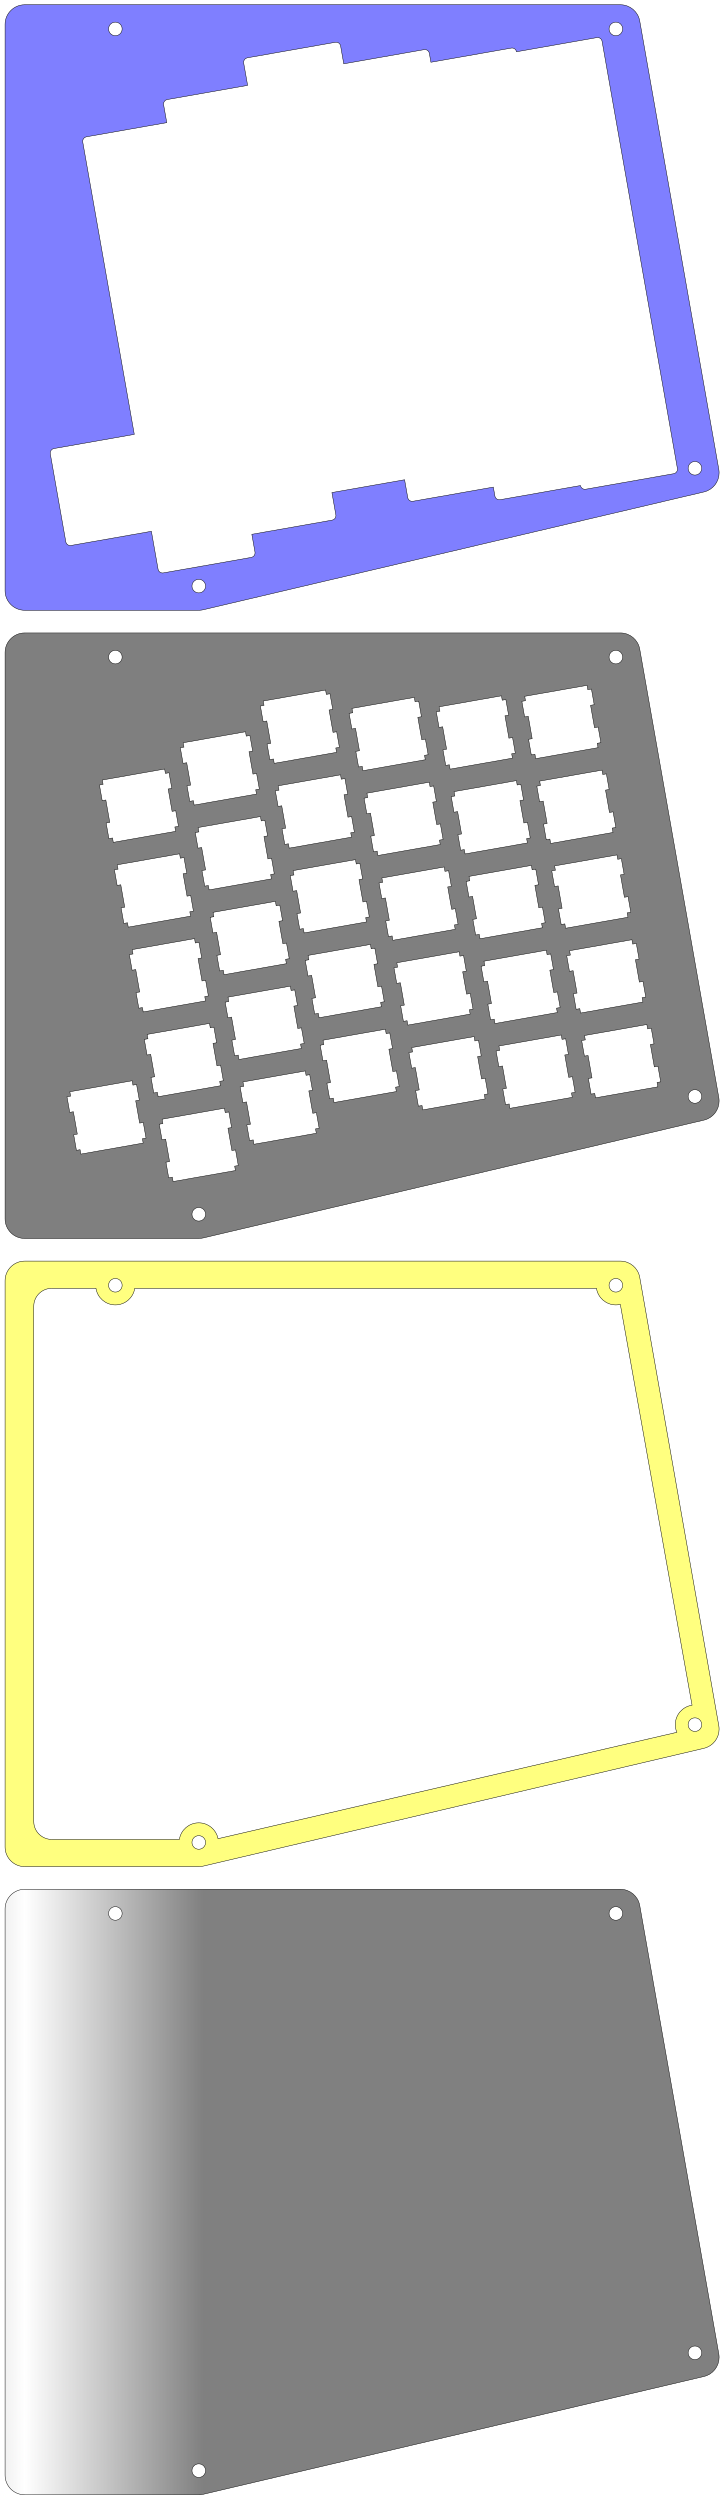
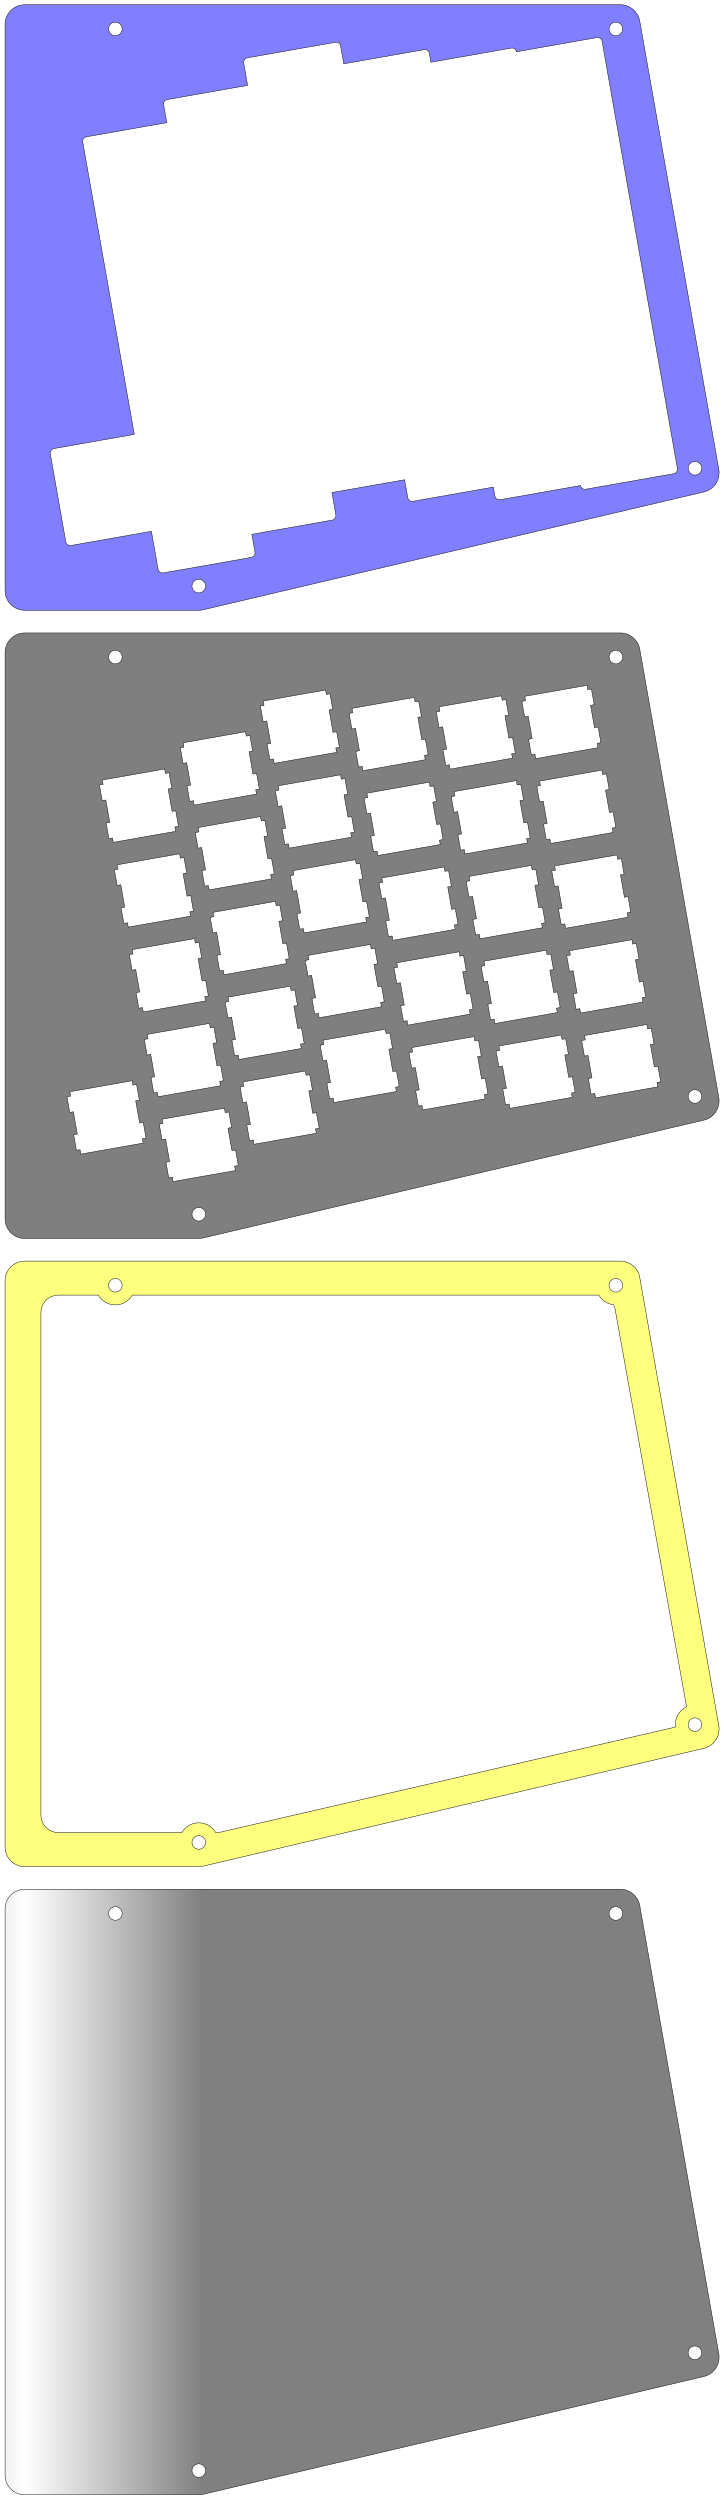
<svg xmlns="http://www.w3.org/2000/svg" height="2084.635" stroke-opacity="1" viewBox="0 0 603 2085" font-size="1" width="603.429" stroke="rgb(0,0,0)" version="1.1">
  <defs />
  <defs>
    <linearGradient x2="39.389" y1="0" gradientUnits="userSpaceOnUse" spreadMethod="pad" gradientTransform="matrix(3.7795,-0,0,-3.7795,20.3464,2028.209)" id="gradient0" y2="0" x1="-39.389">
      <stop stop-opacity="1" offset="0" stop-color="rgb(128,128,128)" />
      <stop stop-opacity="1" offset="0.5" stop-color="rgb(255,255,255)" />
      <stop stop-opacity="1" offset="1" stop-color="rgb(128,128,128)" />
    </linearGradient>
  </defs>
  <g stroke-linejoin="miter" stroke-opacity="1.0" fill-opacity="1" stroke="rgb(0,0,0)" stroke-width="0.378" fill="url(#gradient0)" stroke-linecap="butt" stroke-miterlimit="10.0">
    <path d="M 3.969,1592.043 c 0,-9.045 7.333,-16.378 16.378 -16.378c 165.597,-0 331.194,-0 496.791 -0c 7.948,-0 14.749,5.707 16.129 13.534c 21.981,124.661 43.962,249.321 65.943 373.982c 0.169,0.96 0.251,1.916 0.251 2.86c 0,7.465 -5.123,14.161 -12.629 15.927c -139.191,32.755 -278.381,65.509 -417.572 98.263c -1.23,0.289 -2.489,0.435 -3.752 0.435c -48.387,-0 -96.775,-0 -145.162 -0c -9.045,-0 -16.378,-7.333 -16.378 -16.378c 0,-157.415 0,-314.83 -0 -472.245ZM 90.268,1595.822 c 0,3.131 2.538,5.669 5.669 5.669c 3.131,-0 5.669,-2.538 5.669 -5.669c 0,-3.131 -2.538,-5.669 -5.669 -5.669c -3.131,-0 -5.669,2.538 -5.669 5.669ZM 159.839,2060.509 c 0,3.131 2.538,5.669 5.669 5.669c 3.131,-0 5.669,-2.538 5.669 -5.669c 0,-3.131 -2.538,-5.669 -5.669 -5.669c -3.131,-0 -5.669,2.538 -5.669 5.669ZM 507.688,1595.822 c 0,3.131 2.538,5.669 5.669 5.669c 3.131,-0 5.669,-2.538 5.669 -5.669c 0,-3.131 -2.538,-5.669 -5.669 -5.669c -3.131,-0 -5.669,2.538 -5.669 5.669ZM 573.631,1962.245 c 0,3.131 2.538,5.669 5.669 5.669c 3.131,-0 5.669,-2.538 5.669 -5.669c 0,-3.131 -2.538,-5.669 -5.669 -5.669c -3.131,-0 -5.669,2.538 -5.669 5.669Z" />
  </g>
  <g stroke-linejoin="miter" stroke-opacity="1.0" fill-opacity="0.5" stroke="rgb(0,0,0)" stroke-width="0.378" fill="rgb(255,255,0)" stroke-linecap="butt" stroke-miterlimit="10.0">
-     <path d="M 3.969,1068.144 c 0,-9.045 7.333,-16.378 16.378 -16.378c 165.597,-0 331.194,-0 496.791 -0c 7.948,-0 14.749,5.707 16.129 13.534c 21.981,124.661 43.962,249.321 65.943 373.982c 0.169,0.96 0.251,1.916 0.251 2.86c 0,7.465 -5.123,14.161 -12.629 15.927c -139.191,32.755 -278.381,65.509 -417.572 98.263c -1.23,0.289 -2.489,0.435 -3.752 0.435c -48.387,-0 -96.775,-0 -145.162 -0c -9.045,-0 -16.378,-7.333 -16.378 -16.378c 0,-157.415 0,-314.83 -0 -472.245ZM 27.893,1089.35 c 0,143.278 0,286.555 0 429.833c 0,8.233 6.774,14.907 15.131 14.907c 35.433,-0 70.867,-0 106.3 -0c 1.212,-7.849 7.997,-13.858 16.185 -13.858c 7.97,-0 14.61,5.692 16.076 13.233c 127.546,-29.571 255.092,-59.142 382.638 -88.713c -0.837,-1.968 -1.3,-4.133 -1.3 -6.405c 0,-8.23 6.071,-15.043 13.979 -16.203c -19.941,-111.422 -39.883,-222.844 -59.824 -334.266c -1.195,0.278 -2.441,0.424 -3.72 0.424c -8.188,-0 -14.973,-6.009 -16.185 -13.858c -128.35,-0 -256.7,-0 -385.05 -0c -1.212,7.849 -7.997,13.858 -16.185 13.858c -8.188,-0 -14.973,-6.009 -16.185 -13.858c -12.243,-0 -24.485,-0 -36.728 -0c -8.356,-0 -15.131,6.674 -15.131 14.907ZM 90.268,1071.924 c 0,3.131 2.538,5.669 5.669 5.669c 3.131,-0 5.669,-2.538 5.669 -5.669c 0,-3.131 -2.538,-5.669 -5.669 -5.669c -3.131,-0 -5.669,2.538 -5.669 5.669ZM 159.839,1536.61 c 0,3.131 2.538,5.669 5.669 5.669c 3.131,-0 5.669,-2.538 5.669 -5.669c 0,-3.131 -2.538,-5.669 -5.669 -5.669c -3.131,-0 -5.669,2.538 -5.669 5.669ZM 507.688,1071.924 c 0,3.131 2.538,5.669 5.669 5.669c 3.131,-0 5.669,-2.538 5.669 -5.669c 0,-3.131 -2.538,-5.669 -5.669 -5.669c -3.131,-0 -5.669,2.538 -5.669 5.669ZM 573.631,1438.347 c 0,3.131 2.538,5.669 5.669 5.669c 3.131,-0 5.669,-2.538 5.669 -5.669c 0,-3.131 -2.538,-5.669 -5.669 -5.669c -3.131,-0 -5.669,2.538 -5.669 5.669Z" />
+     <path d="M 3.969,1068.144 c 0,-9.045 7.333,-16.378 16.378 -16.378c 165.597,-0 331.194,-0 496.791 -0c 7.948,-0 14.749,5.707 16.129 13.534c 21.981,124.661 43.962,249.321 65.943 373.982c 0.169,0.96 0.251,1.916 0.251 2.86c 0,7.465 -5.123,14.161 -12.629 15.927c -139.191,32.755 -278.381,65.509 -417.572 98.263c -1.23,0.289 -2.489,0.435 -3.752 0.435c -48.387,-0 -96.775,-0 -145.162 -0c -9.045,-0 -16.378,-7.333 -16.378 -16.378c 0,-157.415 0,-314.83 -0 -472.245ZM 33.874,1094.652 c 0,139.743 0,279.486 0 419.23c 0,8.03 6.635,14.539 14.819 14.539c 34.21,-0 68.419,-0 102.629 -0c 2.832,-4.895 8.125,-8.189 14.187 -8.189c 6.062,-0 11.355,3.294 14.187 8.189c 0.113,-0 0.226,-0 0.34 -0c 1.143,-0 2.282,-0.13 3.394 -0.387c 125.939,-29.077 251.878,-58.155 377.817 -87.232c 0.614,-0.142 1.211,-0.319 1.788 -0.53c -0.074,-0.632 -0.112,-1.274 -0.112 -1.926c 0,-6.555 3.851,-12.211 9.414 -14.828c -19.852,-110.464 -39.704,-220.928 -59.556 -331.391c -0.251,-1.396 -0.7,-2.716 -1.315 -3.934c -5.247,-0.603 -9.74,-3.687 -12.276 -8.048c -0.332,-0.022 -0.666,-0.033 -1.002 -0.033c -129.355,-0 -258.709,-0 -388.063 -0c -2.832,4.895 -8.125,8.189 -14.187 8.189c -6.062,-0 -11.355,-3.294 -14.187 -8.189c -11.019,-0 -22.038,-0 -33.057 -0c -8.184,-0 -14.819,6.51 -14.819 14.539ZM 90.268,1071.924 c 0,3.131 2.538,5.669 5.669 5.669c 3.131,-0 5.669,-2.538 5.669 -5.669c 0,-3.131 -2.538,-5.669 -5.669 -5.669c -3.131,-0 -5.669,2.538 -5.669 5.669ZM 159.839,1536.61 c 0,3.131 2.538,5.669 5.669 5.669c 3.131,-0 5.669,-2.538 5.669 -5.669c 0,-3.131 -2.538,-5.669 -5.669 -5.669c -3.131,-0 -5.669,2.538 -5.669 5.669ZM 507.688,1071.924 c 0,3.131 2.538,5.669 5.669 5.669c 3.131,-0 5.669,-2.538 5.669 -5.669c 0,-3.131 -2.538,-5.669 -5.669 -5.669c -3.131,-0 -5.669,2.538 -5.669 5.669ZM 573.631,1438.347 c 0,3.131 2.538,5.669 5.669 5.669c 3.131,-0 5.669,-2.538 5.669 -5.669c 0,-3.131 -2.538,-5.669 -5.669 -5.669c -3.131,-0 -5.669,2.538 -5.669 5.669Z" />
  </g>
  <g stroke-linejoin="miter" stroke-opacity="1.0" fill-opacity="0.5" stroke="rgb(0,0,0)" stroke-width="0.378" fill="rgb(0,0,0)" stroke-linecap="butt" stroke-miterlimit="10.0">
    <path d="M 3.969,544.245 c 0,-9.045 7.333,-16.378 16.378 -16.378c 165.597,-0 331.194,-0 496.791 -0c 7.948,-0 14.749,5.707 16.129 13.534c 21.981,124.661 43.962,249.321 65.943 373.982c 0.169,0.96 0.251,1.916 0.251 2.86c 0,7.465 -5.123,14.161 -12.629 15.927c -139.191,32.755 -278.381,65.509 -417.572 98.263c -1.23,0.289 -2.489,0.435 -3.752 0.435c -48.387,-0 -96.775,-0 -145.162 -0c -9.045,-0 -16.378,-7.333 -16.378 -16.378c 0,-157.415 0,-314.83 -0 -472.245ZM 55.589,914.693 c 0.766,4.343 1.532,8.685 2.297 13.028c 1.008,-0.178 2.017,-0.356 3.025 -0.533c 1.096,6.215 2.192,12.429 3.287 18.644c -1.008,0.178 -2.017,0.356 -3.025 0.533c 0.766,4.343 1.532,8.685 2.297 13.028c 1.008,-0.178 2.017,-0.356 3.025 -0.533c 0.214,1.216 0.429,2.433 0.643 3.649c 17.333,-3.056 34.665,-6.112 51.998 -9.169c -0.214,-1.216 -0.429,-2.433 -0.643 -3.649c 1.008,-0.178 2.017,-0.356 3.025 -0.533c -0.766,-4.343 -1.531,-8.685 -2.297 -13.028c -1.008,0.178 -2.017,0.356 -3.025 0.533c -1.096,-6.215 -2.192,-12.429 -3.287 -18.644c 1.008,-0.178 2.017,-0.356 3.025 -0.533c -0.766,-4.343 -1.531,-8.685 -2.297 -13.028c -1.008,0.178 -2.017,0.356 -3.025 0.533c -0.214,-1.216 -0.429,-2.433 -0.643 -3.649c -17.333,3.056 -34.665,6.112 -51.998 9.169c 0.214,1.216 0.429,2.433 0.643 3.649c -1.008,0.178 -2.017,0.356 -3.025 0.533ZM 82.664,654.703 c 0.766,4.343 1.531,8.685 2.297 13.028c 1.008,-0.178 2.017,-0.356 3.025 -0.533c 1.096,6.215 2.192,12.429 3.287 18.644c -1.008,0.178 -2.017,0.356 -3.025 0.533c 0.766,4.343 1.531,8.685 2.297 13.028c 1.008,-0.178 2.017,-0.356 3.025 -0.533c 0.214,1.216 0.429,2.433 0.643 3.649c 17.333,-3.056 34.665,-6.112 51.998 -9.169c -0.214,-1.216 -0.429,-2.433 -0.643 -3.649c 1.008,-0.178 2.017,-0.356 3.025 -0.533c -0.766,-4.343 -1.532,-8.685 -2.297 -13.028c -1.008,0.178 -2.017,0.356 -3.025 0.533c -1.096,-6.215 -2.192,-12.429 -3.287 -18.644c 1.008,-0.178 2.017,-0.356 3.025 -0.533c -0.766,-4.343 -1.532,-8.685 -2.297 -13.028c -1.008,0.178 -2.017,0.356 -3.025 0.533c -0.214,-1.216 -0.429,-2.433 -0.643 -3.649c -17.333,3.056 -34.665,6.112 -51.998 9.169c 0.214,1.216 0.429,2.433 0.643 3.649c -1.008,0.178 -2.017,0.356 -3.025 0.533ZM 90.268,548.025 c 0,3.131 2.538,5.669 5.669 5.669c 3.131,-0 5.669,-2.538 5.669 -5.669c 0,-3.131 -2.538,-5.669 -5.669 -5.669c -3.131,-0 -5.669,2.538 -5.669 5.669ZM 95.134,725.423 c 0.766,4.343 1.532,8.685 2.297 13.028c 1.008,-0.178 2.017,-0.356 3.025 -0.533c 1.096,6.215 2.192,12.429 3.287 18.644c -1.008,0.178 -2.017,0.356 -3.025 0.533c 0.766,4.343 1.532,8.685 2.297 13.028c 1.008,-0.178 2.017,-0.356 3.025 -0.533c 0.214,1.216 0.429,2.433 0.643 3.649c 17.333,-3.056 34.665,-6.112 51.998 -9.169c -0.214,-1.216 -0.429,-2.433 -0.643 -3.649c 1.008,-0.178 2.017,-0.356 3.025 -0.533c -0.766,-4.343 -1.531,-8.685 -2.297 -13.028c -1.008,0.178 -2.017,0.356 -3.025 0.533c -1.096,-6.215 -2.192,-12.429 -3.287 -18.644c 1.008,-0.178 2.017,-0.356 3.025 -0.533c -0.766,-4.343 -1.531,-8.685 -2.297 -13.028c -1.008,0.178 -2.017,0.356 -3.025 0.533c -0.214,-1.216 -0.429,-2.433 -0.643 -3.649c -17.333,3.056 -34.665,6.112 -51.998 9.169c 0.214,1.216 0.429,2.433 0.643 3.649c -1.008,0.178 -2.017,0.356 -3.025 0.533ZM 107.604,796.143 c 0.766,4.343 1.532,8.685 2.297 13.028c 1.008,-0.178 2.017,-0.356 3.025 -0.533c 1.096,6.215 2.192,12.429 3.287 18.644c -1.008,0.178 -2.017,0.356 -3.025 0.533c 0.766,4.343 1.532,8.685 2.297 13.028c 1.008,-0.178 2.017,-0.356 3.025 -0.533c 0.214,1.216 0.429,2.433 0.643 3.649c 17.333,-3.056 34.665,-6.112 51.998 -9.169c -0.214,-1.216 -0.429,-2.433 -0.643 -3.649c 1.008,-0.178 2.017,-0.356 3.025 -0.533c -0.766,-4.343 -1.531,-8.685 -2.297 -13.028c -1.008,0.178 -2.017,0.356 -3.025 0.533c -1.096,-6.215 -2.192,-12.429 -3.287 -18.644c 1.008,-0.178 2.017,-0.356 3.025 -0.533c -0.766,-4.343 -1.531,-8.685 -2.297 -13.028c -1.008,0.178 -2.017,0.356 -3.025 0.533c -0.214,-1.216 -0.429,-2.433 -0.643 -3.649c -17.333,3.056 -34.665,6.112 -51.998 9.169c 0.214,1.216 0.429,2.433 0.643 3.649c -1.008,0.178 -2.017,0.356 -3.025 0.533ZM 120.074,866.863 c 0.766,4.343 1.532,8.685 2.297 13.028c 1.008,-0.178 2.017,-0.356 3.025 -0.533c 1.096,6.215 2.192,12.429 3.287 18.644c -1.008,0.178 -2.017,0.356 -3.025 0.533c 0.766,4.343 1.531,8.685 2.297 13.028c 1.008,-0.178 2.017,-0.356 3.025 -0.533c 0.214,1.216 0.429,2.433 0.643 3.649c 17.333,-3.056 34.665,-6.112 51.998 -9.169c -0.214,-1.216 -0.429,-2.433 -0.643 -3.649c 1.008,-0.178 2.017,-0.356 3.025 -0.533c -0.766,-4.343 -1.531,-8.685 -2.297 -13.028c -1.008,0.178 -2.017,0.356 -3.025 0.533c -1.096,-6.215 -2.192,-12.429 -3.287 -18.644c 1.008,-0.178 2.017,-0.356 3.025 -0.533c -0.766,-4.343 -1.531,-8.685 -2.297 -13.028c -1.008,0.178 -2.017,0.356 -3.025 0.533c -0.214,-1.216 -0.429,-2.433 -0.643 -3.649c -17.333,3.056 -34.665,6.112 -51.998 9.169c 0.214,1.216 0.429,2.433 0.643 3.649c -1.008,0.178 -2.017,0.356 -3.025 0.533ZM 132.544,937.583 c 0.766,4.343 1.531,8.685 2.297 13.028c 1.008,-0.178 2.017,-0.356 3.025 -0.533c 1.096,6.215 2.192,12.429 3.287 18.644c -1.008,0.178 -2.017,0.356 -3.025 0.533c 0.766,4.343 1.531,8.685 2.297 13.028c 1.008,-0.178 2.017,-0.356 3.025 -0.533c 0.214,1.216 0.429,2.433 0.643 3.649c 17.333,-3.056 34.665,-6.112 51.998 -9.169c -0.214,-1.216 -0.429,-2.433 -0.643 -3.649c 1.008,-0.178 2.017,-0.356 3.025 -0.533c -0.766,-4.343 -1.532,-8.685 -2.297 -13.028c -1.008,0.178 -2.017,0.356 -3.025 0.533c -1.096,-6.215 -2.192,-12.429 -3.287 -18.644c 1.008,-0.178 2.017,-0.356 3.025 -0.533c -0.766,-4.343 -1.532,-8.685 -2.297 -13.028c -1.008,0.178 -2.017,0.356 -3.025 0.533c -0.214,-1.216 -0.429,-2.433 -0.643 -3.649c -17.333,3.056 -34.665,6.112 -51.998 9.169c 0.214,1.216 0.429,2.433 0.643 3.649c -1.008,0.178 -2.017,0.356 -3.025 0.533ZM 150.103,623.623 c 0.766,4.343 1.532,8.685 2.297 13.028c 1.008,-0.178 2.017,-0.356 3.025 -0.533c 1.096,6.215 2.192,12.429 3.287 18.644c -1.008,0.178 -2.017,0.356 -3.025 0.533c 0.766,4.343 1.532,8.685 2.297 13.028c 1.008,-0.178 2.017,-0.356 3.025 -0.533c 0.214,1.216 0.429,2.433 0.643 3.649c 17.333,-3.056 34.665,-6.112 51.998 -9.169c -0.214,-1.216 -0.429,-2.433 -0.643 -3.649c 1.008,-0.178 2.017,-0.356 3.025 -0.533c -0.766,-4.343 -1.531,-8.685 -2.297 -13.028c -1.008,0.178 -2.017,0.356 -3.025 0.533c -1.096,-6.215 -2.192,-12.429 -3.287 -18.644c 1.008,-0.178 2.017,-0.356 3.025 -0.533c -0.766,-4.343 -1.531,-8.685 -2.297 -13.028c -1.008,0.178 -2.017,0.356 -3.025 0.533c -0.214,-1.216 -0.429,-2.433 -0.643 -3.649c -17.333,3.056 -34.665,6.112 -51.998 9.169c 0.214,1.216 0.429,2.433 0.643 3.649c -1.008,0.178 -2.017,0.356 -3.025 0.533ZM 159.839,1012.711 c 0,3.131 2.538,5.669 5.669 5.669c 3.131,-0 5.669,-2.538 5.669 -5.669c 0,-3.131 -2.538,-5.669 -5.669 -5.669c -3.131,-0 -5.669,2.538 -5.669 5.669ZM 162.572,694.343 c 0.766,4.343 1.531,8.685 2.297 13.028c 1.008,-0.178 2.017,-0.356 3.025 -0.533c 1.096,6.215 2.192,12.429 3.287 18.644c -1.008,0.178 -2.017,0.356 -3.025 0.533c 0.766,4.343 1.531,8.685 2.297 13.028c 1.008,-0.178 2.017,-0.356 3.025 -0.533c 0.214,1.216 0.429,2.433 0.643 3.649c 17.333,-3.056 34.665,-6.112 51.998 -9.169c -0.214,-1.216 -0.429,-2.433 -0.643 -3.649c 1.008,-0.178 2.017,-0.356 3.025 -0.533c -0.766,-4.343 -1.532,-8.685 -2.297 -13.028c -1.008,0.178 -2.017,0.356 -3.025 0.533c -1.096,-6.215 -2.192,-12.429 -3.287 -18.644c 1.008,-0.178 2.017,-0.356 3.025 -0.533c -0.766,-4.343 -1.531,-8.685 -2.297 -13.028c -1.008,0.178 -2.017,0.356 -3.025 0.533c -0.214,-1.216 -0.429,-2.433 -0.643 -3.649c -17.333,3.056 -34.665,6.112 -51.998 9.169c 0.214,1.216 0.429,2.433 0.643 3.649c -1.008,0.178 -2.017,0.356 -3.025 0.533ZM 175.042,765.063 c 0.766,4.343 1.531,8.685 2.297 13.028c 1.008,-0.178 2.017,-0.356 3.025 -0.533c 1.096,6.215 2.192,12.429 3.287 18.644c -1.008,0.178 -2.017,0.356 -3.025 0.533c 0.766,4.343 1.531,8.685 2.297 13.028c 1.008,-0.178 2.017,-0.356 3.025 -0.533c 0.214,1.216 0.429,2.433 0.643 3.649c 17.333,-3.056 34.665,-6.112 51.998 -9.169c -0.214,-1.216 -0.429,-2.433 -0.643 -3.649c 1.008,-0.178 2.017,-0.356 3.025 -0.533c -0.766,-4.343 -1.532,-8.685 -2.297 -13.028c -1.008,0.178 -2.017,0.356 -3.025 0.533c -1.096,-6.215 -2.192,-12.429 -3.287 -18.644c 1.008,-0.178 2.017,-0.356 3.025 -0.533c -0.766,-4.343 -1.532,-8.685 -2.297 -13.028c -1.008,0.178 -2.017,0.356 -3.025 0.533c -0.214,-1.216 -0.429,-2.433 -0.643 -3.649c -17.333,3.056 -34.665,6.112 -51.998 9.169c 0.214,1.216 0.429,2.433 0.643 3.649c -1.008,0.178 -2.017,0.356 -3.025 0.533ZM 187.512,835.783 c 0.766,4.343 1.531,8.685 2.297 13.028c 1.008,-0.178 2.017,-0.356 3.025 -0.533c 1.096,6.215 2.192,12.429 3.287 18.644c -1.008,0.178 -2.017,0.356 -3.025 0.533c 0.766,4.343 1.532,8.685 2.297 13.028c 1.008,-0.178 2.017,-0.356 3.025 -0.533c 0.214,1.216 0.429,2.433 0.643 3.649c 17.333,-3.056 34.665,-6.112 51.998 -9.169c -0.214,-1.216 -0.429,-2.433 -0.643 -3.649c 1.008,-0.178 2.017,-0.356 3.025 -0.533c -0.766,-4.343 -1.531,-8.685 -2.297 -13.028c -1.008,0.178 -2.017,0.356 -3.025 0.533c -1.096,-6.215 -2.192,-12.429 -3.287 -18.644c 1.008,-0.178 2.017,-0.356 3.025 -0.533c -0.766,-4.343 -1.531,-8.685 -2.297 -13.028c -1.008,0.178 -2.017,0.356 -3.025 0.533c -0.214,-1.216 -0.429,-2.433 -0.643 -3.649c -17.333,3.056 -34.665,6.112 -51.998 9.169c 0.214,1.216 0.429,2.433 0.643 3.649c -1.008,0.178 -2.017,0.356 -3.025 0.533ZM 199.982,906.503 c 0.766,4.343 1.532,8.685 2.297 13.028c 1.008,-0.178 2.017,-0.356 3.025 -0.533c 1.096,6.215 2.192,12.429 3.287 18.644c -1.008,0.178 -2.017,0.356 -3.025 0.533c 0.766,4.343 1.532,8.685 2.297 13.028c 1.008,-0.178 2.017,-0.356 3.025 -0.533c 0.214,1.216 0.429,2.433 0.643 3.649c 17.333,-3.056 34.665,-6.112 51.998 -9.169c -0.214,-1.216 -0.429,-2.433 -0.643 -3.649c 1.008,-0.178 2.017,-0.356 3.025 -0.533c -0.766,-4.343 -1.531,-8.685 -2.297 -13.028c -1.008,0.178 -2.017,0.356 -3.025 0.533c -1.096,-6.215 -2.192,-12.429 -3.287 -18.644c 1.008,-0.178 2.017,-0.356 3.025 -0.533c -0.766,-4.343 -1.531,-8.685 -2.297 -13.028c -1.008,0.178 -2.017,0.356 -3.025 0.533c -0.214,-1.216 -0.429,-2.433 -0.643 -3.649c -17.333,3.056 -34.665,6.112 -51.998 9.169c 0.214,1.216 0.429,2.433 0.643 3.649c -1.008,0.178 -2.017,0.356 -3.025 0.533ZM 216.885,588.82 c 0.766,4.343 1.531,8.685 2.297 13.028c 1.008,-0.178 2.017,-0.356 3.025 -0.533c 1.096,6.215 2.192,12.429 3.287 18.644c -1.008,0.178 -2.017,0.356 -3.025 0.533c 0.766,4.343 1.531,8.685 2.297 13.028c 1.008,-0.178 2.017,-0.356 3.025 -0.533c 0.214,1.216 0.429,2.433 0.643 3.649c 17.333,-3.056 34.665,-6.112 51.998 -9.169c -0.214,-1.216 -0.429,-2.433 -0.643 -3.649c 1.008,-0.178 2.017,-0.356 3.025 -0.533c -0.766,-4.343 -1.532,-8.685 -2.297 -13.028c -1.008,0.178 -2.017,0.356 -3.025 0.533c -1.096,-6.215 -2.192,-12.429 -3.287 -18.644c 1.008,-0.178 2.017,-0.356 3.025 -0.533c -0.766,-4.343 -1.532,-8.685 -2.297 -13.028c -1.008,0.178 -2.017,0.356 -3.025 0.533c -0.214,-1.216 -0.429,-2.433 -0.643 -3.649c -17.333,3.056 -34.665,6.112 -51.998 9.169c 0.214,1.216 0.429,2.433 0.643 3.649c -1.008,0.178 -2.017,0.356 -3.025 0.533ZM 229.355,659.54 c 0.766,4.343 1.532,8.685 2.297 13.028c 1.008,-0.178 2.017,-0.356 3.025 -0.533c 1.096,6.215 2.192,12.429 3.287 18.644c -1.008,0.178 -2.017,0.356 -3.025 0.533c 0.766,4.343 1.532,8.685 2.297 13.028c 1.008,-0.178 2.017,-0.356 3.025 -0.533c 0.214,1.216 0.429,2.433 0.643 3.649c 17.333,-3.056 34.665,-6.112 51.998 -9.169c -0.214,-1.216 -0.429,-2.433 -0.643 -3.649c 1.008,-0.178 2.017,-0.356 3.025 -0.533c -0.766,-4.343 -1.531,-8.685 -2.297 -13.028c -1.008,0.178 -2.017,0.356 -3.025 0.533c -1.096,-6.215 -2.192,-12.429 -3.287 -18.644c 1.008,-0.178 2.017,-0.356 3.025 -0.533c -0.766,-4.343 -1.531,-8.685 -2.297 -13.028c -1.008,0.178 -2.017,0.356 -3.025 0.533c -0.214,-1.216 -0.429,-2.433 -0.643 -3.649c -17.333,3.056 -34.665,6.112 -51.998 9.169c 0.214,1.216 0.429,2.433 0.643 3.649c -1.008,0.178 -2.017,0.356 -3.025 0.533ZM 241.825,730.26 c 0.766,4.343 1.532,8.685 2.297 13.028c 1.008,-0.178 2.017,-0.356 3.025 -0.533c 1.096,6.215 2.192,12.429 3.287 18.644c -1.008,0.178 -2.017,0.356 -3.025 0.533c 0.766,4.343 1.532,8.685 2.297 13.028c 1.008,-0.178 2.017,-0.356 3.025 -0.533c 0.214,1.216 0.429,2.433 0.643 3.649c 17.333,-3.056 34.665,-6.112 51.998 -9.169c -0.214,-1.216 -0.429,-2.433 -0.643 -3.649c 1.008,-0.178 2.017,-0.356 3.025 -0.533c -0.766,-4.343 -1.531,-8.685 -2.297 -13.028c -1.008,0.178 -2.017,0.356 -3.025 0.533c -1.096,-6.215 -2.192,-12.429 -3.287 -18.644c 1.008,-0.178 2.017,-0.356 3.025 -0.533c -0.766,-4.343 -1.531,-8.685 -2.297 -13.028c -1.008,0.178 -2.017,0.356 -3.025 0.533c -0.214,-1.216 -0.429,-2.433 -0.643 -3.649c -17.333,3.056 -34.665,6.112 -51.998 9.169c 0.214,1.216 0.429,2.433 0.643 3.649c -1.008,0.178 -2.017,0.356 -3.025 0.533ZM 254.294,800.98 c 0.766,4.343 1.531,8.685 2.297 13.028c 1.008,-0.178 2.017,-0.356 3.025 -0.533c 1.096,6.215 2.192,12.429 3.287 18.644c -1.008,0.178 -2.017,0.356 -3.025 0.533c 0.766,4.343 1.531,8.685 2.297 13.028c 1.008,-0.178 2.017,-0.356 3.025 -0.533c 0.214,1.216 0.429,2.433 0.643 3.649c 17.333,-3.056 34.665,-6.112 51.998 -9.169c -0.214,-1.216 -0.429,-2.433 -0.643 -3.649c 1.008,-0.178 2.017,-0.356 3.025 -0.533c -0.766,-4.343 -1.532,-8.685 -2.297 -13.028c -1.008,0.178 -2.017,0.356 -3.025 0.533c -1.096,-6.215 -2.192,-12.429 -3.287 -18.644c 1.008,-0.178 2.017,-0.356 3.025 -0.533c -0.766,-4.343 -1.531,-8.685 -2.297 -13.028c -1.008,0.178 -2.017,0.356 -3.025 0.533c -0.214,-1.216 -0.429,-2.433 -0.643 -3.649c -17.333,3.056 -34.665,6.112 -51.998 9.169c 0.214,1.216 0.429,2.433 0.643 3.649c -1.008,0.178 -2.017,0.356 -3.025 0.533ZM 266.764,871.7 c 0.766,4.343 1.531,8.685 2.297 13.028c 1.008,-0.178 2.017,-0.356 3.025 -0.533c 1.096,6.215 2.192,12.429 3.287 18.644c -1.008,0.178 -2.017,0.356 -3.025 0.533c 0.766,4.343 1.531,8.685 2.297 13.028c 1.008,-0.178 2.017,-0.356 3.025 -0.533c 0.214,1.216 0.429,2.433 0.643 3.649c 17.333,-3.056 34.665,-6.112 51.998 -9.169c -0.214,-1.216 -0.429,-2.433 -0.643 -3.649c 1.008,-0.178 2.017,-0.356 3.025 -0.533c -0.766,-4.343 -1.532,-8.685 -2.297 -13.028c -1.008,0.178 -2.017,0.356 -3.025 0.533c -1.096,-6.215 -2.192,-12.429 -3.287 -18.644c 1.008,-0.178 2.017,-0.356 3.025 -0.533c -0.766,-4.343 -1.532,-8.685 -2.297 -13.028c -1.008,0.178 -2.017,0.356 -3.025 0.533c -0.214,-1.216 -0.429,-2.433 -0.643 -3.649c -17.333,3.056 -34.665,6.112 -51.998 9.169c 0.214,1.216 0.429,2.433 0.643 3.649c -1.008,0.178 -2.017,0.356 -3.025 0.533ZM 290.887,594.961 c 0.766,4.343 1.532,8.685 2.297 13.028c 1.008,-0.178 2.017,-0.356 3.025 -0.533c 1.096,6.215 2.192,12.429 3.287 18.644c -1.008,0.178 -2.017,0.356 -3.025 0.533c 0.766,4.343 1.532,8.685 2.297 13.028c 1.008,-0.178 2.017,-0.356 3.025 -0.533c 0.214,1.216 0.429,2.433 0.643 3.649c 17.333,-3.056 34.665,-6.112 51.998 -9.169c -0.214,-1.216 -0.429,-2.433 -0.643 -3.649c 1.008,-0.178 2.017,-0.356 3.025 -0.533c -0.766,-4.343 -1.531,-8.685 -2.297 -13.028c -1.008,0.178 -2.017,0.356 -3.025 0.533c -1.096,-6.215 -2.192,-12.429 -3.287 -18.644c 1.008,-0.178 2.017,-0.356 3.025 -0.533c -0.766,-4.343 -1.532,-8.685 -2.297 -13.028c -1.008,0.178 -2.017,0.356 -3.025 0.533c -0.214,-1.216 -0.429,-2.433 -0.643 -3.649c -17.333,3.056 -34.665,6.112 -51.998 9.169c 0.214,1.216 0.429,2.433 0.643 3.649c -1.008,0.178 -2.017,0.356 -3.025 0.533ZM 303.356,665.681 c 0.766,4.343 1.532,8.685 2.297 13.028c 1.008,-0.178 2.017,-0.356 3.025 -0.533c 1.096,6.215 2.192,12.429 3.287 18.644c -1.008,0.178 -2.017,0.356 -3.025 0.533c 0.766,4.343 1.532,8.685 2.297 13.028c 1.008,-0.178 2.017,-0.356 3.025 -0.533c 0.214,1.216 0.429,2.433 0.643 3.649c 17.333,-3.056 34.665,-6.112 51.998 -9.169c -0.214,-1.216 -0.429,-2.433 -0.643 -3.649c 1.008,-0.178 2.017,-0.356 3.025 -0.533c -0.766,-4.343 -1.531,-8.685 -2.297 -13.028c -1.008,0.178 -2.017,0.356 -3.025 0.533c -1.096,-6.215 -2.192,-12.429 -3.287 -18.644c 1.008,-0.178 2.017,-0.356 3.025 -0.533c -0.766,-4.343 -1.531,-8.685 -2.297 -13.028c -1.008,0.178 -2.017,0.356 -3.025 0.533c -0.214,-1.216 -0.429,-2.433 -0.643 -3.649c -17.333,3.056 -34.665,6.112 -51.998 9.169c 0.214,1.216 0.429,2.433 0.643 3.649c -1.008,0.178 -2.017,0.356 -3.025 0.533ZM 315.826,736.401 c 0.766,4.343 1.531,8.685 2.297 13.028c 1.008,-0.178 2.017,-0.356 3.025 -0.533c 1.096,6.215 2.192,12.429 3.287 18.644c -1.008,0.178 -2.017,0.356 -3.025 0.533c 0.766,4.343 1.531,8.685 2.297 13.028c 1.008,-0.178 2.017,-0.356 3.025 -0.533c 0.214,1.216 0.429,2.433 0.643 3.649c 17.333,-3.056 34.665,-6.112 51.998 -9.169c -0.214,-1.216 -0.429,-2.433 -0.643 -3.649c 1.008,-0.178 2.017,-0.356 3.025 -0.533c -0.766,-4.343 -1.531,-8.685 -2.297 -13.028c -1.008,0.178 -2.017,0.356 -3.025 0.533c -1.096,-6.215 -2.192,-12.429 -3.287 -18.644c 1.008,-0.178 2.017,-0.356 3.025 -0.533c -0.766,-4.343 -1.531,-8.685 -2.297 -13.028c -1.008,0.178 -2.017,0.356 -3.025 0.533c -0.214,-1.216 -0.429,-2.433 -0.643 -3.649c -17.333,3.056 -34.665,6.112 -51.998 9.169c 0.214,1.216 0.429,2.433 0.643 3.649c -1.008,0.178 -2.017,0.356 -3.025 0.533ZM 328.296,807.121 c 0.766,4.343 1.531,8.685 2.297 13.028c 1.008,-0.178 2.017,-0.356 3.025 -0.533c 1.096,6.215 2.192,12.429 3.287 18.644c -1.008,0.178 -2.017,0.356 -3.025 0.533c 0.766,4.343 1.531,8.685 2.297 13.028c 1.008,-0.178 2.017,-0.356 3.025 -0.533c 0.214,1.216 0.429,2.433 0.643 3.649c 17.333,-3.056 34.665,-6.112 51.998 -9.169c -0.214,-1.216 -0.429,-2.433 -0.643 -3.649c 1.008,-0.178 2.017,-0.356 3.025 -0.533c -0.766,-4.343 -1.532,-8.685 -2.297 -13.028c -1.008,0.178 -2.017,0.356 -3.025 0.533c -1.096,-6.215 -2.192,-12.429 -3.287 -18.644c 1.008,-0.178 2.017,-0.356 3.025 -0.533c -0.766,-4.343 -1.532,-8.685 -2.297 -13.028c -1.008,0.178 -2.017,0.356 -3.025 0.533c -0.214,-1.216 -0.429,-2.433 -0.643 -3.649c -17.333,3.056 -34.665,6.112 -51.998 9.169c 0.214,1.216 0.429,2.433 0.643 3.649c -1.008,0.178 -2.017,0.356 -3.025 0.533ZM 340.766,877.841 c 0.766,4.343 1.531,8.685 2.297 13.028c 1.008,-0.178 2.017,-0.356 3.025 -0.533c 1.096,6.215 2.192,12.429 3.287 18.644c -1.008,0.178 -2.017,0.356 -3.025 0.533c 0.766,4.343 1.531,8.685 2.297 13.028c 1.008,-0.178 2.017,-0.356 3.025 -0.533c 0.214,1.216 0.429,2.433 0.643 3.649c 17.333,-3.056 34.665,-6.112 51.998 -9.169c -0.214,-1.216 -0.429,-2.433 -0.643 -3.649c 1.008,-0.178 2.017,-0.356 3.025 -0.533c -0.766,-4.343 -1.532,-8.685 -2.297 -13.028c -1.008,0.178 -2.017,0.356 -3.025 0.533c -1.096,-6.215 -2.192,-12.429 -3.287 -18.644c 1.008,-0.178 2.017,-0.356 3.025 -0.533c -0.766,-4.343 -1.532,-8.685 -2.297 -13.028c -1.008,0.178 -2.017,0.356 -3.025 0.533c -0.214,-1.216 -0.429,-2.433 -0.643 -3.649c -17.333,3.056 -34.665,6.112 -51.998 9.169c 0.214,1.216 0.429,2.433 0.643 3.649c -1.008,0.178 -2.017,0.356 -3.025 0.533ZM 363.575,593.657 c 0.766,4.343 1.532,8.685 2.297 13.028c 1.008,-0.178 2.017,-0.356 3.025 -0.533c 1.096,6.215 2.192,12.429 3.287 18.644c -1.008,0.178 -2.017,0.356 -3.025 0.533c 0.766,4.343 1.532,8.685 2.297 13.028c 1.008,-0.178 2.017,-0.356 3.025 -0.533c 0.214,1.216 0.429,2.433 0.643 3.649c 17.333,-3.056 34.665,-6.112 51.998 -9.169c -0.214,-1.216 -0.429,-2.433 -0.643 -3.649c 1.008,-0.178 2.017,-0.356 3.025 -0.533c -0.766,-4.343 -1.531,-8.685 -2.297 -13.028c -1.008,0.178 -2.017,0.356 -3.025 0.533c -1.096,-6.215 -2.192,-12.429 -3.287 -18.644c 1.008,-0.178 2.017,-0.356 3.025 -0.533c -0.766,-4.343 -1.531,-8.685 -2.297 -13.028c -1.008,0.178 -2.017,0.356 -3.025 0.533c -0.214,-1.216 -0.429,-2.433 -0.643 -3.649c -17.333,3.056 -34.665,6.112 -51.998 9.169c 0.214,1.216 0.429,2.433 0.643 3.649c -1.008,0.178 -2.017,0.356 -3.025 0.533ZM 376.045,664.377 c 0.766,4.343 1.532,8.685 2.297 13.028c 1.008,-0.178 2.017,-0.356 3.025 -0.533c 1.096,6.215 2.192,12.429 3.287 18.644c -1.008,0.178 -2.017,0.356 -3.025 0.533c 0.766,4.343 1.531,8.685 2.297 13.028c 1.008,-0.178 2.017,-0.356 3.025 -0.533c 0.214,1.216 0.429,2.433 0.643 3.649c 17.333,-3.056 34.665,-6.112 51.998 -9.169c -0.214,-1.216 -0.429,-2.433 -0.643 -3.649c 1.008,-0.178 2.017,-0.356 3.025 -0.533c -0.766,-4.343 -1.531,-8.685 -2.297 -13.028c -1.008,0.178 -2.017,0.356 -3.025 0.533c -1.096,-6.215 -2.192,-12.429 -3.287 -18.644c 1.008,-0.178 2.017,-0.356 3.025 -0.533c -0.766,-4.343 -1.531,-8.685 -2.297 -13.028c -1.008,0.178 -2.017,0.356 -3.025 0.533c -0.214,-1.216 -0.429,-2.433 -0.643 -3.649c -17.333,3.056 -34.665,6.112 -51.998 9.169c 0.214,1.216 0.429,2.433 0.643 3.649c -1.008,0.178 -2.017,0.356 -3.025 0.533ZM 388.515,735.097 c 0.766,4.343 1.531,8.685 2.297 13.028c 1.008,-0.178 2.017,-0.356 3.025 -0.533c 1.096,6.215 2.192,12.429 3.287 18.644c -1.008,0.178 -2.017,0.356 -3.025 0.533c 0.766,4.343 1.531,8.685 2.297 13.028c 1.008,-0.178 2.017,-0.356 3.025 -0.533c 0.214,1.216 0.429,2.433 0.643 3.649c 17.333,-3.056 34.665,-6.112 51.998 -9.169c -0.214,-1.216 -0.429,-2.433 -0.643 -3.649c 1.008,-0.178 2.017,-0.356 3.025 -0.533c -0.766,-4.343 -1.532,-8.685 -2.297 -13.028c -1.008,0.178 -2.017,0.356 -3.025 0.533c -1.096,-6.215 -2.192,-12.429 -3.287 -18.644c 1.008,-0.178 2.017,-0.356 3.025 -0.533c -0.766,-4.343 -1.532,-8.685 -2.297 -13.028c -1.008,0.178 -2.017,0.356 -3.025 0.533c -0.214,-1.216 -0.429,-2.433 -0.643 -3.649c -17.333,3.056 -34.665,6.112 -51.998 9.169c 0.214,1.216 0.429,2.433 0.643 3.649c -1.008,0.178 -2.017,0.356 -3.025 0.533ZM 400.985,805.817 c 0.766,4.343 1.531,8.685 2.297 13.028c 1.008,-0.178 2.017,-0.356 3.025 -0.533c 1.096,6.215 2.192,12.429 3.287 18.644c -1.008,0.178 -2.017,0.356 -3.025 0.533c 0.766,4.343 1.531,8.685 2.297 13.028c 1.008,-0.178 2.017,-0.356 3.025 -0.533c 0.214,1.216 0.429,2.433 0.643 3.649c 17.333,-3.056 34.665,-6.112 51.998 -9.169c -0.214,-1.216 -0.429,-2.433 -0.643 -3.649c 1.008,-0.178 2.017,-0.356 3.025 -0.533c -0.766,-4.343 -1.532,-8.685 -2.297 -13.028c -1.008,0.178 -2.017,0.356 -3.025 0.533c -1.096,-6.215 -2.192,-12.429 -3.287 -18.644c 1.008,-0.178 2.017,-0.356 3.025 -0.533c -0.766,-4.343 -1.532,-8.685 -2.297 -13.028c -1.008,0.178 -2.017,0.356 -3.025 0.533c -0.214,-1.216 -0.429,-2.433 -0.643 -3.649c -17.333,3.056 -34.665,6.112 -51.998 9.169c 0.214,1.216 0.429,2.433 0.643 3.649c -1.008,0.178 -2.017,0.356 -3.025 0.533ZM 413.455,876.538 c 0.766,4.343 1.532,8.685 2.297 13.028c 1.008,-0.178 2.017,-0.356 3.025 -0.533c 1.096,6.215 2.192,12.429 3.287 18.644c -1.008,0.178 -2.017,0.356 -3.025 0.533c 0.766,4.343 1.532,8.685 2.297 13.028c 1.008,-0.178 2.017,-0.356 3.025 -0.533c 0.214,1.216 0.429,2.433 0.643 3.649c 17.333,-3.056 34.665,-6.112 51.998 -9.169c -0.214,-1.216 -0.429,-2.433 -0.643 -3.649c 1.008,-0.178 2.017,-0.356 3.025 -0.533c -0.766,-4.343 -1.531,-8.685 -2.297 -13.028c -1.008,0.178 -2.017,0.356 -3.025 0.533c -1.096,-6.215 -2.192,-12.429 -3.287 -18.644c 1.008,-0.178 2.017,-0.356 3.025 -0.533c -0.766,-4.343 -1.531,-8.685 -2.297 -13.028c -1.008,0.178 -2.017,0.356 -3.025 0.533c -0.214,-1.216 -0.429,-2.433 -0.643 -3.649c -17.333,3.056 -34.665,6.112 -51.998 9.169c 0.214,1.216 0.429,2.433 0.643 3.649c -1.008,0.178 -2.017,0.356 -3.025 0.533ZM 434.952,584.909 c 0.766,4.343 1.531,8.685 2.297 13.028c 1.008,-0.178 2.017,-0.356 3.025 -0.533c 1.096,6.215 2.192,12.429 3.287 18.644c -1.008,0.178 -2.017,0.356 -3.025 0.533c 0.766,4.343 1.531,8.685 2.297 13.028c 1.008,-0.178 2.017,-0.356 3.025 -0.533c 0.214,1.216 0.429,2.433 0.643 3.649c 17.333,-3.056 34.665,-6.112 51.998 -9.169c -0.214,-1.216 -0.429,-2.433 -0.643 -3.649c 1.008,-0.178 2.017,-0.356 3.025 -0.533c -0.766,-4.343 -1.532,-8.685 -2.297 -13.028c -1.008,0.178 -2.017,0.356 -3.025 0.533c -1.096,-6.215 -2.192,-12.429 -3.287 -18.644c 1.008,-0.178 2.017,-0.356 3.025 -0.533c -0.766,-4.343 -1.531,-8.685 -2.297 -13.028c -1.008,0.178 -2.017,0.356 -3.025 0.533c -0.214,-1.216 -0.429,-2.433 -0.643 -3.649c -17.333,3.056 -34.665,6.112 -51.998 9.169c 0.214,1.216 0.429,2.433 0.643 3.649c -1.008,0.178 -2.017,0.356 -3.025 0.533ZM 447.422,655.63 c 0.766,4.343 1.531,8.685 2.297 13.028c 1.008,-0.178 2.017,-0.356 3.025 -0.533c 1.096,6.215 2.192,12.429 3.287 18.644c -1.008,0.178 -2.017,0.356 -3.025 0.533c 0.766,4.343 1.531,8.685 2.297 13.028c 1.008,-0.178 2.017,-0.356 3.025 -0.533c 0.214,1.216 0.429,2.433 0.643 3.649c 17.333,-3.056 34.665,-6.112 51.998 -9.169c -0.214,-1.216 -0.429,-2.433 -0.643 -3.649c 1.008,-0.178 2.017,-0.356 3.025 -0.533c -0.766,-4.343 -1.532,-8.685 -2.297 -13.028c -1.008,0.178 -2.017,0.356 -3.025 0.533c -1.096,-6.215 -2.192,-12.429 -3.287 -18.644c 1.008,-0.178 2.017,-0.356 3.025 -0.533c -0.766,-4.343 -1.532,-8.685 -2.297 -13.028c -1.008,0.178 -2.017,0.356 -3.025 0.533c -0.214,-1.216 -0.429,-2.433 -0.643 -3.649c -17.333,3.056 -34.665,6.112 -51.998 9.169c 0.214,1.216 0.429,2.433 0.643 3.649c -1.008,0.178 -2.017,0.356 -3.025 0.533ZM 459.892,726.35 c 0.766,4.343 1.531,8.685 2.297 13.028c 1.008,-0.178 2.017,-0.356 3.025 -0.533c 1.096,6.215 2.192,12.429 3.287 18.644c -1.008,0.178 -2.017,0.356 -3.025 0.533c 0.766,4.343 1.531,8.685 2.297 13.028c 1.008,-0.178 2.017,-0.356 3.025 -0.533c 0.214,1.216 0.429,2.433 0.643 3.649c 17.333,-3.056 34.665,-6.112 51.998 -9.169c -0.214,-1.216 -0.429,-2.433 -0.643 -3.649c 1.008,-0.178 2.017,-0.356 3.025 -0.533c -0.766,-4.343 -1.532,-8.685 -2.297 -13.028c -1.008,0.178 -2.017,0.356 -3.025 0.533c -1.096,-6.215 -2.192,-12.429 -3.287 -18.644c 1.008,-0.178 2.017,-0.356 3.025 -0.533c -0.766,-4.343 -1.532,-8.685 -2.297 -13.028c -1.008,0.178 -2.017,0.356 -3.025 0.533c -0.214,-1.216 -0.429,-2.433 -0.643 -3.649c -17.333,3.056 -34.665,6.112 -51.998 9.169c 0.214,1.216 0.429,2.433 0.643 3.649c -1.008,0.178 -2.017,0.356 -3.025 0.533ZM 472.361,797.07 c 0.766,4.343 1.532,8.685 2.297 13.028c 1.008,-0.178 2.017,-0.356 3.025 -0.533c 1.096,6.215 2.192,12.429 3.287 18.644c -1.008,0.178 -2.017,0.356 -3.025 0.533c 0.766,4.343 1.532,8.685 2.297 13.028c 1.008,-0.178 2.017,-0.356 3.025 -0.533c 0.214,1.216 0.429,2.433 0.643 3.649c 17.333,-3.056 34.665,-6.112 51.998 -9.169c -0.214,-1.216 -0.429,-2.433 -0.643 -3.649c 1.008,-0.178 2.017,-0.356 3.025 -0.533c -0.766,-4.343 -1.531,-8.685 -2.297 -13.028c -1.008,0.178 -2.017,0.356 -3.025 0.533c -1.096,-6.215 -2.192,-12.429 -3.287 -18.644c 1.008,-0.178 2.017,-0.356 3.025 -0.533c -0.766,-4.343 -1.531,-8.685 -2.297 -13.028c -1.008,0.178 -2.017,0.356 -3.025 0.533c -0.214,-1.216 -0.429,-2.433 -0.643 -3.649c -17.333,3.056 -34.665,6.112 -51.998 9.169c 0.214,1.216 0.429,2.433 0.643 3.649c -1.008,0.178 -2.017,0.356 -3.025 0.533ZM 484.831,867.79 c 0.766,4.343 1.532,8.685 2.297 13.028c 1.008,-0.178 2.017,-0.356 3.025 -0.533c 1.096,6.215 2.192,12.429 3.287 18.644c -1.008,0.178 -2.017,0.356 -3.025 0.533c 0.766,4.343 1.532,8.685 2.297 13.028c 1.008,-0.178 2.017,-0.356 3.025 -0.533c 0.214,1.216 0.429,2.433 0.643 3.649c 17.333,-3.056 34.665,-6.112 51.998 -9.169c -0.214,-1.216 -0.429,-2.433 -0.643 -3.649c 1.008,-0.178 2.017,-0.356 3.025 -0.533c -0.766,-4.343 -1.531,-8.685 -2.297 -13.028c -1.008,0.178 -2.017,0.356 -3.025 0.533c -1.096,-6.215 -2.192,-12.429 -3.287 -18.644c 1.008,-0.178 2.017,-0.356 3.025 -0.533c -0.766,-4.343 -1.531,-8.685 -2.297 -13.028c -1.008,0.178 -2.017,0.356 -3.025 0.533c -0.214,-1.216 -0.429,-2.433 -0.643 -3.649c -17.333,3.056 -34.665,6.112 -51.998 9.169c 0.214,1.216 0.429,2.433 0.643 3.649c -1.008,0.178 -2.017,0.356 -3.025 0.533ZM 507.688,548.025 c 0,3.131 2.538,5.669 5.669 5.669c 3.131,-0 5.669,-2.538 5.669 -5.669c 0,-3.131 -2.538,-5.669 -5.669 -5.669c -3.131,-0 -5.669,2.538 -5.669 5.669ZM 573.631,914.448 c 0,3.131 2.538,5.669 5.669 5.669c 3.131,-0 5.669,-2.538 5.669 -5.669c 0,-3.131 -2.538,-5.669 -5.669 -5.669c -3.131,-0 -5.669,2.538 -5.669 5.669Z" />
  </g>
  <g stroke-linejoin="miter" stroke-opacity="1.0" fill-opacity="0.5" stroke="rgb(0,0,0)" stroke-width="0.378" fill="rgb(0,0,255)" stroke-linecap="butt" stroke-miterlimit="10.0">
    <path d="M 3.969,20.346 c 0,-9.045 7.333,-16.378 16.378 -16.378c 165.597,-0 331.194,-0 496.791 -0c 7.948,-0 14.749,5.707 16.129 13.534c 21.981,124.661 43.962,249.321 65.943 373.982c 0.169,0.96 0.251,1.916 0.251 2.86c 0,7.465 -5.123,14.161 -12.629 15.927c -139.191,32.755 -278.381,65.509 -417.572 98.263c -1.23,0.289 -2.489,0.435 -3.752 0.435c -48.387,-0 -96.775,-0 -145.162 -0c -9.045,-0 -16.378,-7.333 -16.378 -16.378c 0,-157.415 0,-314.83 -0 -472.245ZM 41.602,377.793 c 0,0.218 0.019,0.439 0.058 0.661c 4.314,24.467 8.628,48.933 12.942 73.4c 0.362,2.056 2.323,3.428 4.378 3.066c 22.333,-3.938 44.665,-7.876 66.998 -11.813c 1.859,10.546 3.719,21.092 5.579 31.638c 0.362,2.056 2.323,3.428 4.378 3.066c 24.467,-4.314 48.933,-8.628 73.4 -12.942c 1.834,-0.323 3.124,-1.918 3.124 -3.718c 0,-0.218 -0.019,-0.439 -0.058 -0.661c -0.875,-4.963 -1.75,-9.926 -2.625 -14.888c 22.333,-3.938 44.665,-7.876 66.998 -11.814c 1.834,-0.323 3.124,-1.918 3.124 -3.718c 0,-0.218 -0.019,-0.439 -0.058 -0.661c -1.094,-6.204 -2.188,-12.407 -3.282 -18.61c 20.199,-3.562 40.397,-7.123 60.596 -10.685c 0.875,4.963 1.75,9.926 2.625 14.888c 0.362,2.056 2.323,3.428 4.378 3.066c 22.333,-3.938 44.665,-7.876 66.998 -11.813c 0.438,2.481 0.875,4.963 1.313 7.444c 0.362,2.056 2.323,3.428 4.378 3.066c 22.333,-3.938 44.665,-7.876 66.998 -11.813c 0.362,2.056 2.323,3.428 4.378 3.066c 24.467,-4.314 48.933,-8.628 73.4 -12.942c 1.834,-0.323 3.124,-1.918 3.124 -3.718c 0,-0.218 -0.019,-0.439 -0.058 -0.661c -4.157,-23.573 -8.313,-47.147 -12.47 -70.72c -0.158,-0.893 -0.315,-1.787 -0.472 -2.68c -3.999,-22.68 -7.998,-45.36 -11.997 -68.04c -0.158,-0.893 -0.315,-1.787 -0.472 -2.68c -3.999,-22.68 -7.998,-45.36 -11.997 -68.04c -0.158,-0.893 -0.315,-1.787 -0.472 -2.68c -3.999,-22.68 -7.998,-45.36 -11.997 -68.04c -0.158,-0.893 -0.315,-1.787 -0.472 -2.68c -4.157,-23.573 -8.313,-47.147 -12.47 -70.72c -0.362,-2.056 -2.323,-3.428 -4.378 -3.066c -22.333,3.938 -44.665,7.876 -66.998 11.813c -0.362,-2.056 -2.323,-3.428 -4.378 -3.066c -22.333,3.938 -44.665,7.876 -66.998 11.813c -0.438,-2.481 -0.875,-4.963 -1.313 -7.444c -0.362,-2.056 -2.323,-3.428 -4.378 -3.066c -22.333,3.938 -44.665,7.876 -66.998 11.813c -0.875,-4.963 -1.75,-9.926 -2.625 -14.888c -0.362,-2.056 -2.323,-3.428 -4.378 -3.066c -24.467,4.314 -48.933,8.628 -73.4 12.942c -1.834,0.323 -3.124,1.918 -3.124 3.718c 0,0.218 0.019,0.439 0.058 0.661c 1.094,6.204 2.188,12.407 3.282 18.61c -22.333,3.938 -44.665,7.876 -66.998 11.813c -1.834,0.323 -3.124,1.918 -3.124 3.718c 0,0.218 0.019,0.439 0.058 0.661c 0.875,4.963 1.75,9.926 2.625 14.888c -22.333,3.938 -44.665,7.876 -66.998 11.814c -1.834,0.323 -3.124,1.918 -3.124 3.718c 0,0.218 0.019,0.439 0.058 0.661c 4.157,23.573 8.313,47.147 12.47 70.72c 0.158,0.893 0.315,1.787 0.472 2.68c 3.999,22.68 7.998,45.36 11.997 68.04c 0.158,0.893 0.315,1.787 0.472 2.68c 3.999,22.68 7.998,45.36 11.997 68.04c 0.158,0.893 0.315,1.787 0.472 2.68c 1.702,9.653 3.404,19.305 5.106 28.958c -22.333,3.938 -44.665,7.876 -66.998 11.813c -1.834,0.323 -3.124,1.918 -3.124 3.718ZM 90.268,24.126 c 0,3.131 2.538,5.669 5.669 5.669c 3.131,-0 5.669,-2.538 5.669 -5.669c 0,-3.131 -2.538,-5.669 -5.669 -5.669c -3.131,-0 -5.669,2.538 -5.669 5.669ZM 159.839,488.812 c 0,3.131 2.538,5.669 5.669 5.669c 3.131,-0 5.669,-2.538 5.669 -5.669c 0,-3.131 -2.538,-5.669 -5.669 -5.669c -3.131,-0 -5.669,2.538 -5.669 5.669ZM 507.688,24.126 c 0,3.131 2.538,5.669 5.669 5.669c 3.131,-0 5.669,-2.538 5.669 -5.669c 0,-3.131 -2.538,-5.669 -5.669 -5.669c -3.131,-0 -5.669,2.538 -5.669 5.669ZM 573.631,390.549 c 0,3.131 2.538,5.669 5.669 5.669c 3.131,-0 5.669,-2.538 5.669 -5.669c 0,-3.131 -2.538,-5.669 -5.669 -5.669c -3.131,-0 -5.669,2.538 -5.669 5.669Z" />
  </g>
</svg>
